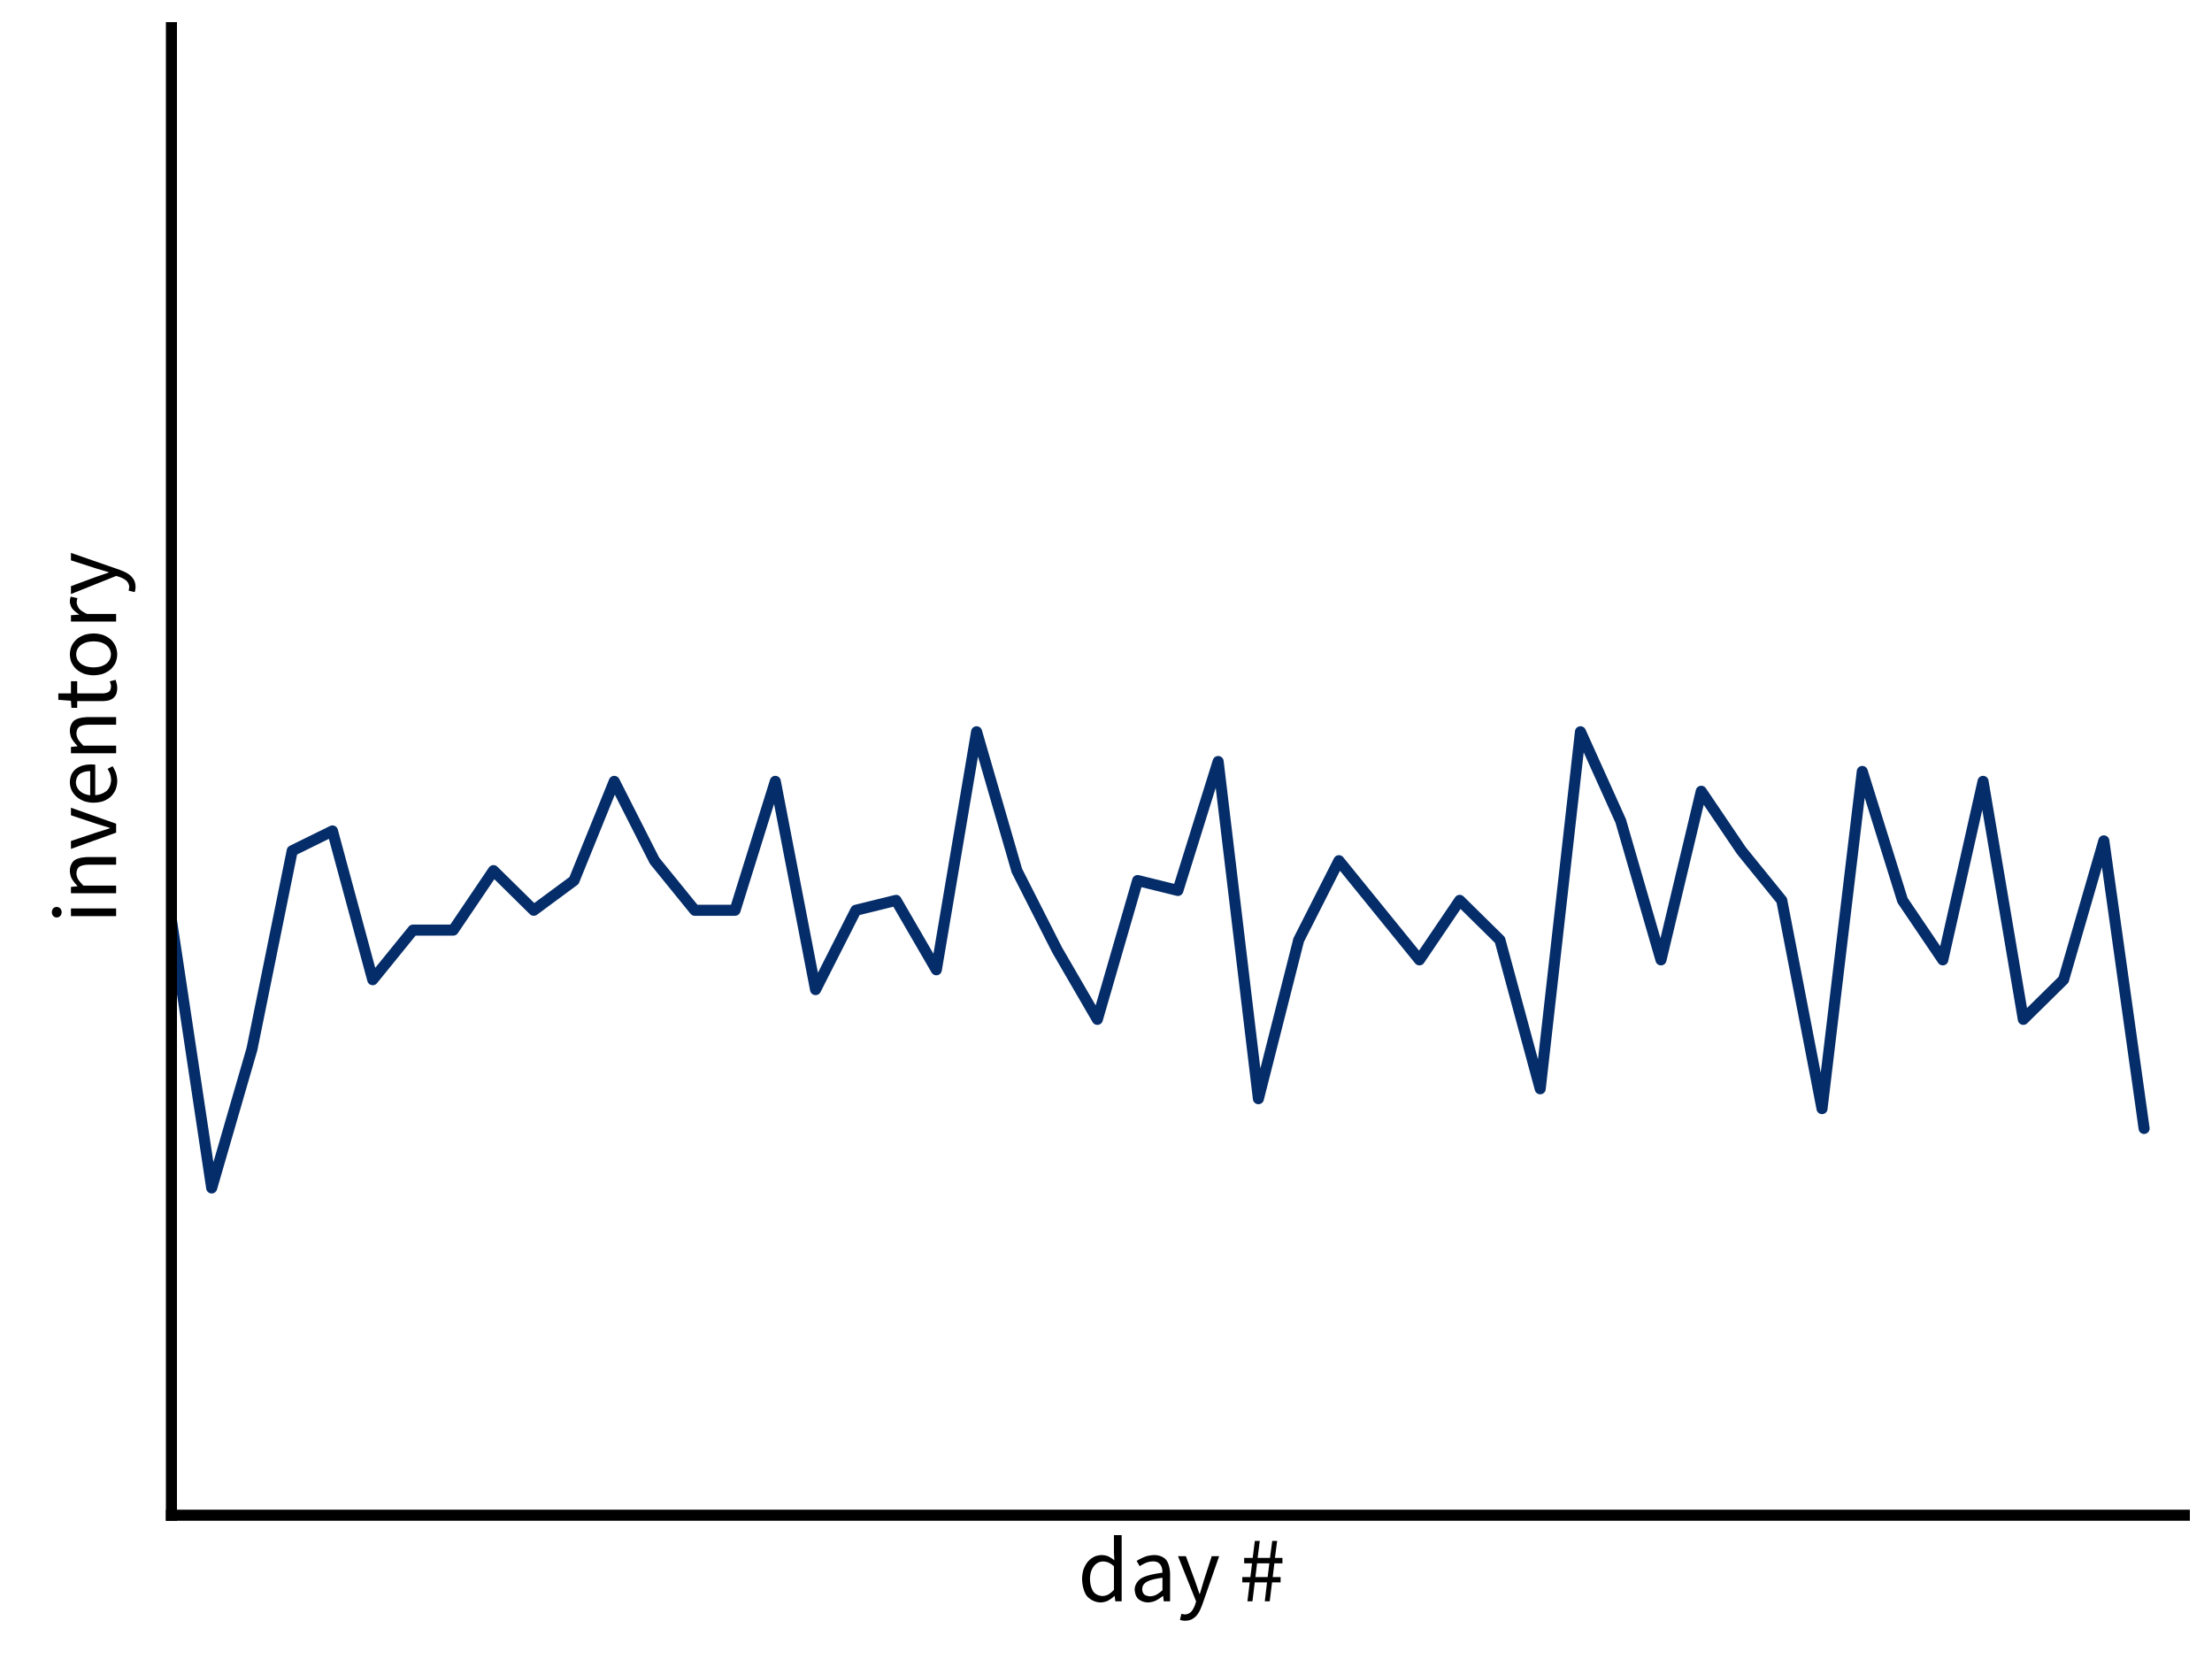
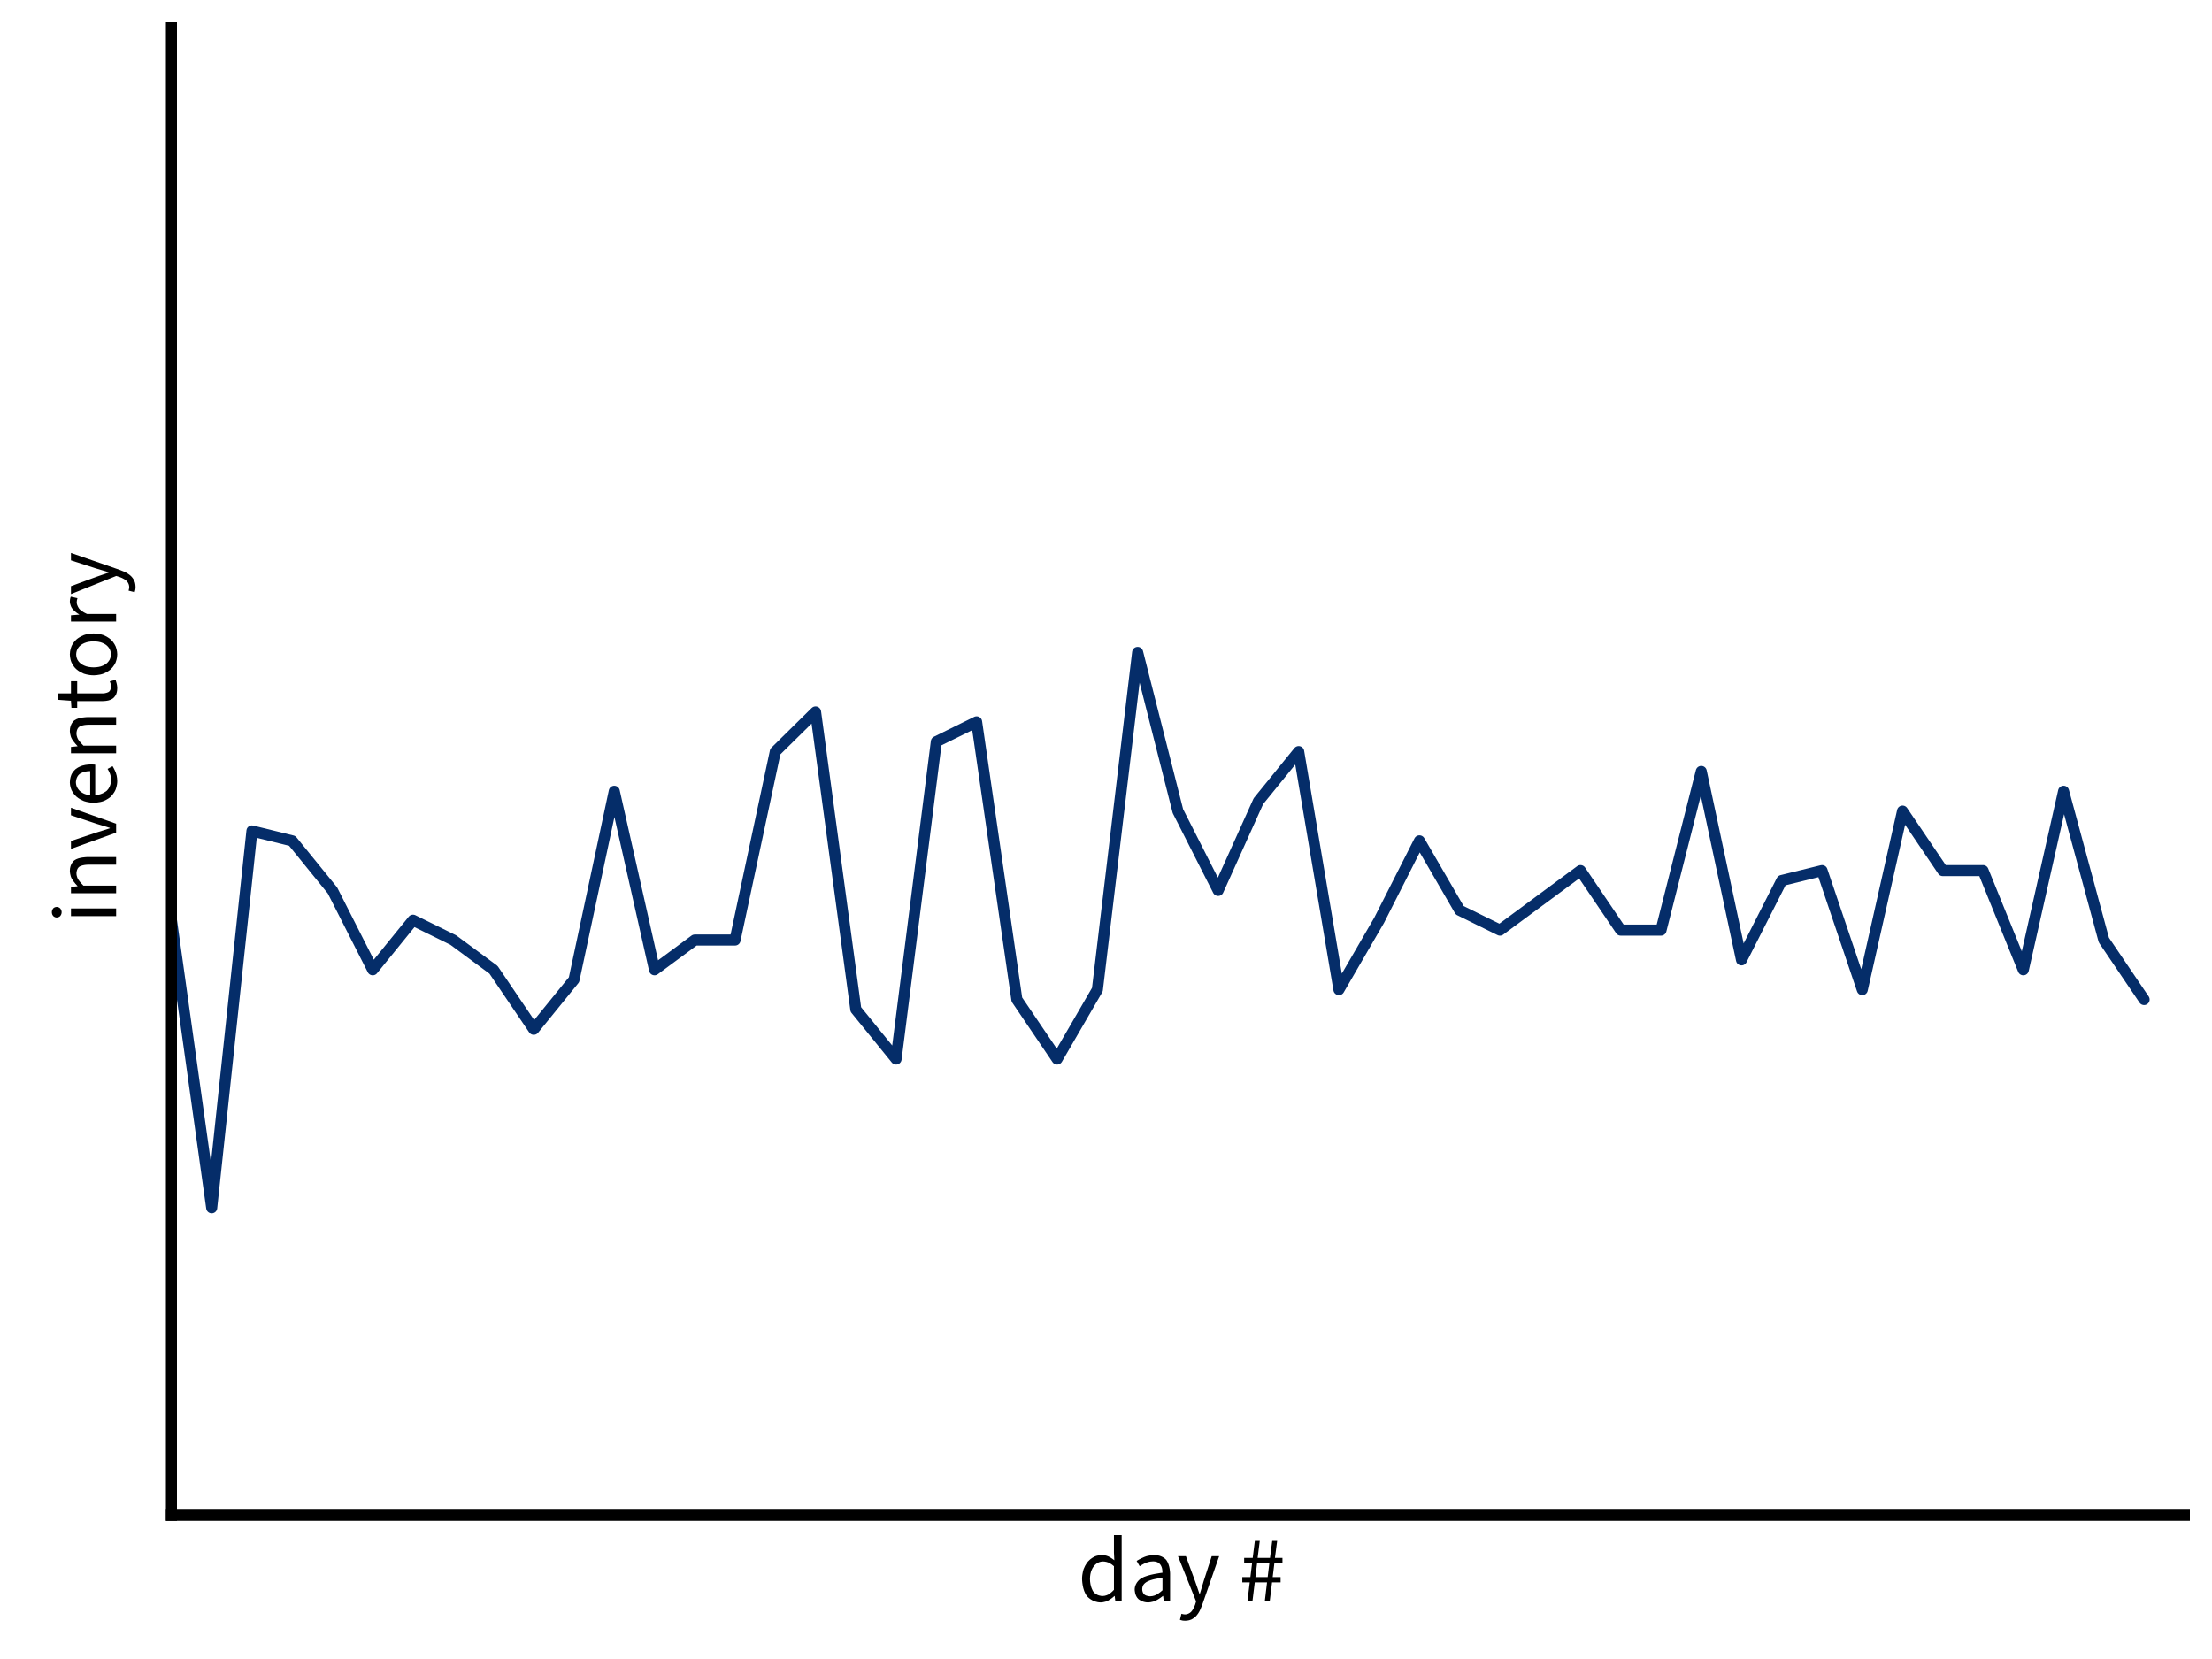
<svg xmlns="http://www.w3.org/2000/svg" height="600" stroke-opacity="1" viewBox="0.0 0.0 800.0 600.0" font-size="1" width="800" stroke="rgb(0,0,0)" version="1.1">
  <defs />
  <g stroke-linejoin="bevel" stroke-opacity="0.0" fill-opacity="0.0" stroke="rgb(0,0,0)" stroke-width="0.0" fill="rgb(0,0,0)" stroke-linecap="butt" stroke-miterlimit="10.0">
    <path d="M 0,0 v 600 h 800 v -600 Z" />
  </g>
  <g stroke-linejoin="round" stroke-opacity="1.0" fill-opacity="0.0" stroke="rgb(5,45,105)" stroke-width="4" fill="rgb(0,0,0)" stroke-linecap="round" stroke-miterlimit="10.0">
    <defs>
      <clipPath id="myClip1">
        <path d="M 62,10 v 538 h 728 v -538 Z" />
      </clipPath>
    </defs>
    <g clip-path="url(#myClip1)">
-       <path d="M 62,332.8 l 14.56,96.84 l 14.56,-50.213 l 14.56,-71.733 l 14.56,-7.173 l 14.56,53.8 l 14.56,-17.933 h 14.56 l 14.56,-21.52 l 14.56,14.347 l 14.56,-10.76 l 14.56,-35.867 l 14.56,28.693 l 14.56,17.933 h 14.56 l 14.56,-46.627 l 14.56,75.32 l 14.56,-28.693 l 14.56,-3.587 l 14.56,25.107 l 14.56,-86.08 l 14.56,50.213 l 14.56,28.693 l 14.56,25.107 l 14.56,-50.213 l 14.56,3.587 l 14.56,-46.627 l 14.56,121.947 l 14.56,-57.387 l 14.56,-28.693 l 14.56,17.933 l 14.56,17.933 l 14.56,-21.52 l 14.56,14.347 l 14.56,53.8 l 14.56,-129.12 l 14.56,32.28 l 14.56,50.213 l 14.56,-60.973 l 14.56,21.52 l 14.56,17.933 l 14.56,75.32 l 14.56,-121.947 l 14.56,46.627 l 14.56,21.52 l 14.56,-64.56 l 14.56,86.08 l 14.56,-14.347 l 14.56,-50.213 l 14.56,104.013 " />
+       <path d="M 62,332.8 l 14.56,104.013 l 14.56,-136.293 l 14.56,3.587 l 14.56,17.933 l 14.56,28.693 l 14.56,-17.933 l 14.56,7.173 l 14.56,10.76 l 14.56,21.52 l 14.56,-17.933 l 14.56,-68.147 l 14.56,64.56 l 14.56,-10.76 h 14.56 l 14.56,-68.147 l 14.56,-14.347 l 14.56,107.6 l 14.56,17.933 l 14.56,-114.773 l 14.56,-7.173 l 14.56,100.427 l 14.56,21.52 l 14.56,-25.107 l 14.56,-121.947 l 14.56,57.387 l 14.56,28.693 l 14.56,-32.28 l 14.56,-17.933 l 14.56,86.08 l 14.56,-25.107 l 14.56,-28.693 l 14.56,25.107 l 14.56,7.173 l 14.56,-10.76 l 14.56,-10.76 l 14.56,21.52 h 14.56 l 14.56,-57.387 l 14.56,68.147 l 14.56,-28.693 l 14.56,-3.587 l 14.56,43.04 l 14.56,-64.56 l 14.56,21.52 h 14.56 l 14.56,35.867 l 14.56,-64.56 l 14.56,53.8 l 14.56,21.52 " />
    </g>
  </g>
  <g stroke-linejoin="bevel" stroke-opacity="0.0" fill-opacity="1.0" stroke="rgb(0,0,0)" stroke-width="0.0" fill="rgb(0,0,0)" stroke-linecap="butt" stroke-miterlimit="10.0">
    <path d="M 42,334.076 ZM 22.302,329.908 c 0,0.807 -0.504,1.361 -0.504 1.361c -0.504,0.555 -1.277,0.555 -1.277 0.555c -0.807,0 -1.294,-0.555 -1.294 -0.555c -0.487,-0.555 -0.487,-1.361 -0.487 -1.361c -0,-0.807 0.487,-1.361 0.487 -1.361c 0.487,-0.555 1.294,-0.555 1.294 -0.555c 0.773,-0 1.277,0.555 1.277 0.555c 0.504,0.555 0.504,1.361 0.504 1.361ZM 22.302,329.908 ZM 25.664,331.319 l -0,-2.756 l 16.336,-0 l 0,2.756 l -16.336,0 ZM 42,325.807 ZM 25.664,323.05 l -0,-2.286 l 2.353,-0.235 l -0,-0.101 c -1.177,-1.177 -1.966,-2.471 -1.966 -2.471c -0.79,-1.294 -0.79,-3.008 -0.79 -3.008c -0,-2.588 1.613,-3.781 1.613 -3.781c 1.613,-1.193 4.773,-1.193 4.773 -1.193l 10.353,-0 l 0,2.756 l -9.983,0 c -2.319,0 -3.345,0.74 -3.345 0.74c -1.025,0.74 -1.025,2.353 -1.025 2.353c 0,1.277 0.639,2.252 0.639 2.252c 0.639,0.975 1.882,2.219 1.882 2.219l 11.832,-0 l 0,2.756 l -16.336,0 ZM 42,307.42 ZM 25.664,307.017 l -0,-2.857 l 9.277,-3.092 c 1.21,-0.37 2.42,-0.756 2.42 -0.756c 1.21,-0.387 2.387,-0.756 2.387 -0.756l -0,-0.135 c -1.177,-0.37 -2.387,-0.74 -2.387 -0.74l -2.42,-0.74 l -9.277,-3.092 l -0,-2.723 l 16.336,5.782 l 0,3.227 ZM 42,291.857 ZM 33.865,290.311 c -2.017,0 -3.613,-0.622 -3.613 -0.622c -1.597,-0.622 -2.706,-1.647 -2.706 -1.647c -1.109,-1.025 -1.698,-2.336 -1.698 -2.336c -0.588,-1.311 -0.588,-2.723 -0.588 -2.723c -0,-1.546 0.538,-2.773 0.538 -2.773c 0.538,-1.227 1.546,-2.05 1.546 -2.05c 1.008,-0.824 2.42,-1.26 2.42 -1.26c 1.412,-0.437 3.16,-0.437 3.16 -0.437c 0.908,-0 1.513,0.101 1.513 0.101l 0,11.025 c 2.655,-0.168 4.202,-1.63 4.202 -1.63c 1.546,-1.462 1.546,-3.815 1.546 -3.815c -0,-1.177 -0.353,-2.168 -0.353 -2.168c -0.353,-0.992 -0.924,-1.899 -0.924 -1.899l 1.815,-0.975 c 0.672,1.076 1.177,2.387 1.177 2.387c 0.504,1.311 0.504,2.992 0.504 2.992c 0,1.647 -0.588,3.076 -0.588 3.076c -0.588,1.429 -1.681,2.487 -1.681 2.487c -1.092,1.059 -2.672,1.664 -2.672 1.664c -1.58,0.605 -3.597,0.605 -3.597 0.605ZM 33.865,290.311 ZM 32.622,278.882 c -2.521,0 -3.849,1.059 -3.849 1.059c -1.328,1.059 -1.328,2.975 -1.328 2.975c 0,0.874 0.353,1.664 0.353 1.664c 0.353,0.79 1.008,1.429 1.008 1.429c 0.655,0.639 1.613,1.059 1.613 1.059c 0.958,0.42 2.202,0.555 2.202 0.555l -0,-8.739 ZM 42,275.185 ZM 25.664,272.429 l -0,-2.286 l 2.353,-0.235 l -0,-0.101 c -1.177,-1.177 -1.966,-2.471 -1.966 -2.471c -0.79,-1.294 -0.79,-3.008 -0.79 -3.008c -0,-2.588 1.613,-3.781 1.613 -3.781c 1.613,-1.193 4.773,-1.193 4.773 -1.193l 10.353,-0 l 0,2.756 l -9.983,0 c -2.319,0 -3.345,0.74 -3.345 0.74c -1.025,0.74 -1.025,2.353 -1.025 2.353c 0,1.277 0.639,2.252 0.639 2.252c 0.639,0.975 1.882,2.219 1.882 2.219l 11.832,-0 l 0,2.756 l -16.336,0 ZM 42,256.798 ZM 27.916,253.571 l 0,2.42 l -2.084,0 l -0.168,-2.555 l -4.571,-0.336 l -0,-2.319 l 4.571,-0 l -0,-4.403 l 2.252,-0 l 0,4.403 l 9.076,-0 c 1.513,-0 2.336,-0.555 2.336 -0.555c 0.824,-0.555 0.824,-1.966 0.824 -1.966c -0,-0.437 -0.135,-0.941 -0.135 -0.941c -0.135,-0.504 -0.302,-0.908 -0.302 -0.908l 2.084,-0.538 c 0.235,0.672 0.42,1.462 0.42 1.462c 0.185,0.79 0.185,1.563 0.185 1.563c 0,1.311 -0.403,2.202 -0.403 2.202c -0.403,0.891 -1.109,1.445 -1.109 1.445c -0.706,0.555 -1.714,0.79 -1.714 0.79c -1.008,0.235 -2.219,0.235 -2.219 0.235l -9.042,0 ZM 42,245.773 ZM 33.865,244.227 c -2.05,0 -3.647,-0.622 -3.647 -0.622c -1.597,-0.622 -2.706,-1.664 -2.706 -1.664c -1.109,-1.042 -1.681,-2.403 -1.681 -2.403c -0.571,-1.361 -0.571,-2.874 -0.571 -2.874c -0,-1.513 0.571,-2.874 0.571 -2.874c 0.571,-1.361 1.681,-2.403 1.681 -2.403c 1.109,-1.042 2.706,-1.664 2.706 -1.664c 1.597,-0.622 3.647,-0.622 3.647 -0.622c 2.017,-0 3.613,0.622 3.613 0.622c 1.597,0.622 2.689,1.664 2.689 1.664c 1.092,1.042 1.664,2.403 1.664 2.403c 0.571,1.361 0.571,2.874 0.571 2.874c 0,1.513 -0.571,2.874 -0.571 2.874c -0.571,1.361 -1.664,2.403 -1.664 2.403c -1.092,1.042 -2.689,1.664 -2.689 1.664c -1.597,0.622 -3.613,0.622 -3.613 0.622ZM 33.865,244.227 ZM 33.865,241.37 c 1.412,-0 2.555,-0.336 2.555 -0.336c 1.143,-0.336 1.966,-0.958 1.966 -0.958c 0.824,-0.622 1.277,-1.496 1.277 -1.496c 0.454,-0.874 0.454,-1.916 0.454 -1.916c -0,-1.042 -0.454,-1.916 -0.454 -1.916c -0.454,-0.874 -1.277,-1.496 -1.277 -1.496c -0.824,-0.622 -1.966,-0.958 -1.966 -0.958c -1.143,-0.336 -2.555,-0.336 -2.555 -0.336c -1.412,0 -2.571,0.336 -2.571 0.336c -1.16,0.336 -2,0.958 -2 0.958c -0.84,0.622 -1.294,1.496 -1.294 1.496c -0.454,0.874 -0.454,1.916 -0.454 1.916c 0,1.042 0.454,1.916 0.454 1.916c 0.454,0.874 1.294,1.496 1.294 1.496c 0.84,0.622 2,0.958 2 0.958c 1.16,0.336 2.571,0.336 2.571 0.336ZM 42,227.555 ZM 25.664,224.798 l -0,-2.286 l 2.958,-0.235 l -0,-0.101 c -1.546,-0.84 -2.454,-2.034 -2.454 -2.034c -0.908,-1.193 -0.908,-2.605 -0.908 -2.605c -0,-0.975 0.336,-1.748 0.336 -1.748l 2.42,0.538 c -0.135,0.403 -0.202,0.74 -0.202 0.74c -0.067,0.336 -0.067,0.84 -0.067 0.84c 0,1.042 0.84,2.168 0.84 2.168c 0.84,1.126 2.924,1.966 2.924 1.966l 10.487,-0 l 0,2.756 l -16.336,0 ZM 42,215.252 ZM 46.504,213.605 l 0.151,-0.605 c 0,0 0.084,-0.639 0.084 -0.639c -0,-1.412 -0.992,-2.303 -0.992 -2.303c -0.992,-0.891 -2.504,-1.395 -2.504 -1.395l -1.21,-0.37 l -16.37,6.555 l -0,-2.857 l 9.042,-3.328 c 1.076,-0.37 2.269,-0.79 2.269 -0.79c 1.193,-0.42 2.336,-0.79 2.336 -0.79l -0,-0.135 c -1.109,-0.37 -2.319,-0.706 -2.319 -0.706c -1.21,-0.336 -2.286,-0.672 -2.286 -0.672l -9.042,-2.924 l -0,-2.689 l 17.681,6.151 c 1.21,0.437 2.252,0.975 2.252 0.975c 1.042,0.538 1.798,1.277 1.798 1.277c 0.756,0.74 1.193,1.681 1.193 1.681c 0.437,0.941 0.437,2.185 0.437 2.185c 0,0.571 -0.084,1.042 -0.084 1.042c -0.084,0.471 -0.252,0.874 -0.252 0.874l -2.185,-0.538 h 0 Z" />
  </g>
  <g stroke-linejoin="miter" stroke-opacity="1.0" fill-opacity="0.0" stroke="rgb(0,0,0)" stroke-width="4" fill="rgb(0,0,0)" stroke-linecap="square" stroke-miterlimit="10.0">
    <path d="M 62,548 v -538 " />
  </g>
  <g stroke-linejoin="miter" stroke-opacity="1.0" fill-opacity="0.0" stroke="rgb(0,0,0)" stroke-width="4" fill="rgb(0,0,0)" stroke-linecap="square" stroke-miterlimit="10.0">
    <path d="M 62,548 h 728 " />
  </g>
  <g stroke-linejoin="bevel" stroke-opacity="0.0" fill-opacity="1.0" stroke="rgb(0,0,0)" stroke-width="0.0" fill="rgb(0,0,0)" stroke-linecap="butt" stroke-miterlimit="10.0">
    <path d="M 389.765,579.143 ZM 391.344,571.008 c 0,-1.983 0.588,-3.58 0.588 -3.58c 0.588,-1.597 1.563,-2.706 1.563 -2.706c 0.975,-1.109 2.252,-1.714 2.252 -1.714c 1.277,-0.605 2.689,-0.605 2.689 -0.605c 1.412,0 2.454,0.504 2.454 0.504c 1.042,0.504 2.118,1.378 2.118 1.378l -0.135,-2.79 v -6.286 h 2.79 v 23.933 h -2.286 l -0.235,-1.916 h -0.101 c -0.975,0.941 -2.235,1.63 -2.235 1.63c -1.26,0.689 -2.706,0.689 -2.706 0.689c -3.092,-0 -4.924,-2.219 -4.924 -2.219c -1.832,-2.219 -1.832,-6.319 -1.832 -6.319ZM 391.344,571.008 ZM 394.202,570.975 c 0,2.958 1.177,4.605 1.177 4.605c 1.177,1.647 3.328,1.647 3.328 1.647c 1.143,0 2.151,-0.555 2.151 -0.555c 1.008,-0.555 2.017,-1.698 2.017 -1.698v -8.538 c -1.042,-0.941 -2,-1.328 -2 -1.328c -0.958,-0.387 -1.966,-0.387 -1.966 -0.387c -0.975,-0 -1.832,0.454 -1.832 0.454c -0.857,0.454 -1.496,1.277 -1.496 1.277c -0.639,0.824 -1.008,1.966 -1.008 1.966c -0.37,1.143 -0.37,2.555 -0.37 2.555ZM 408.42,579.143 ZM 410.37,574.908 c 0,-2.689 2.403,-4.118 2.403 -4.118c 2.403,-1.429 7.647,-2 7.647 -2c 0,-0.773 -0.151,-1.513 -0.151 -1.513c -0.151,-0.74 -0.538,-1.311 -0.538 -1.311c -0.387,-0.571 -1.025,-0.924 -1.025 -0.924c -0.639,-0.353 -1.647,-0.353 -1.647 -0.353c -1.445,-0 -2.672,0.538 -2.672 0.538c -1.227,0.538 -2.202,1.21 -2.202 1.21l -1.109,-1.916 c 1.143,-0.74 2.79,-1.429 2.79 -1.429c 1.647,-0.689 3.63,-0.689 3.63 -0.689c 2.992,0 4.336,1.832 4.336 1.832c 1.345,1.832 1.345,4.891 1.345 4.891v 10.017 h -2.286 l -0.235,-1.95 h -0.067 c -1.177,0.975 -2.538,1.664 -2.538 1.664c -1.361,0.689 -2.874,0.689 -2.874 0.689c -2.084,-0 -3.445,-1.21 -3.445 -1.21c -1.361,-1.21 -1.361,-3.429 -1.361 -3.429ZM 410.37,574.908 ZM 413.092,574.706 c 0,1.412 0.824,2.017 0.824 2.017c 0.824,0.605 2.034,0.605 2.034 0.605c 1.177,0 2.235,-0.555 2.235 -0.555c 1.059,-0.555 2.235,-1.63 2.235 -1.63v -4.538 c -2.05,0.269 -3.462,0.639 -3.462 0.639c -1.412,0.37 -2.269,0.874 -2.269 0.874c -0.857,0.504 -1.227,1.16 -1.227 1.16c -0.37,0.655 -0.37,1.429 -0.37 1.429ZM 425.63,579.143 ZM 427.277,583.647 l 0.605,0.151 c 0,0 0.639,0.084 0.639 0.084c 1.412,0 2.303,-0.992 2.303 -0.992c 0.891,-0.992 1.395,-2.504 1.395 -2.504l 0.37,-1.21 l -6.555,-16.37 h 2.857 l 3.328,9.042 c 0.37,1.076 0.79,2.269 0.79 2.269c 0.42,1.193 0.79,2.336 0.79 2.336h 0.135 c 0.37,-1.109 0.706,-2.319 0.706 -2.319c 0.336,-1.21 0.672,-2.286 0.672 -2.286l 2.924,-9.042 h 2.689 l -6.151,17.681 c -0.437,1.21 -0.975,2.252 -0.975 2.252c -0.538,1.042 -1.277,1.798 -1.277 1.798c -0.74,0.756 -1.681,1.193 -1.681 1.193c -0.941,0.437 -2.185,0.437 -2.185 0.437c -0.571,-0 -1.042,-0.084 -1.042 -0.084c -0.471,-0.084 -0.874,-0.252 -0.874 -0.252l 0.538,-2.185 h 0 ZM 448.118,579.143 ZM 451.983,572.286 h -2.689 v -1.916 h 2.924 l 0.605,-4.975 h -2.857 v -1.95 h 3.092 l 0.773,-6.151 h 1.782 l -0.773,6.151 h 4.471 l 0.807,-6.151 h 1.782 l -0.807,6.151 h 2.723 v 1.95 h -2.924 l -0.605,4.975 h 2.857 v 1.916 h -3.092 l -0.84,6.857 h -1.782 l 0.807,-6.857 h -4.437 l -0.84,6.857 h -1.815 ZM 451.983,572.286 ZM 458.471,570.37 l 0.605,-4.975 h -4.437 l -0.605,4.975 h 4.437 Z" />
  </g>
</svg>
